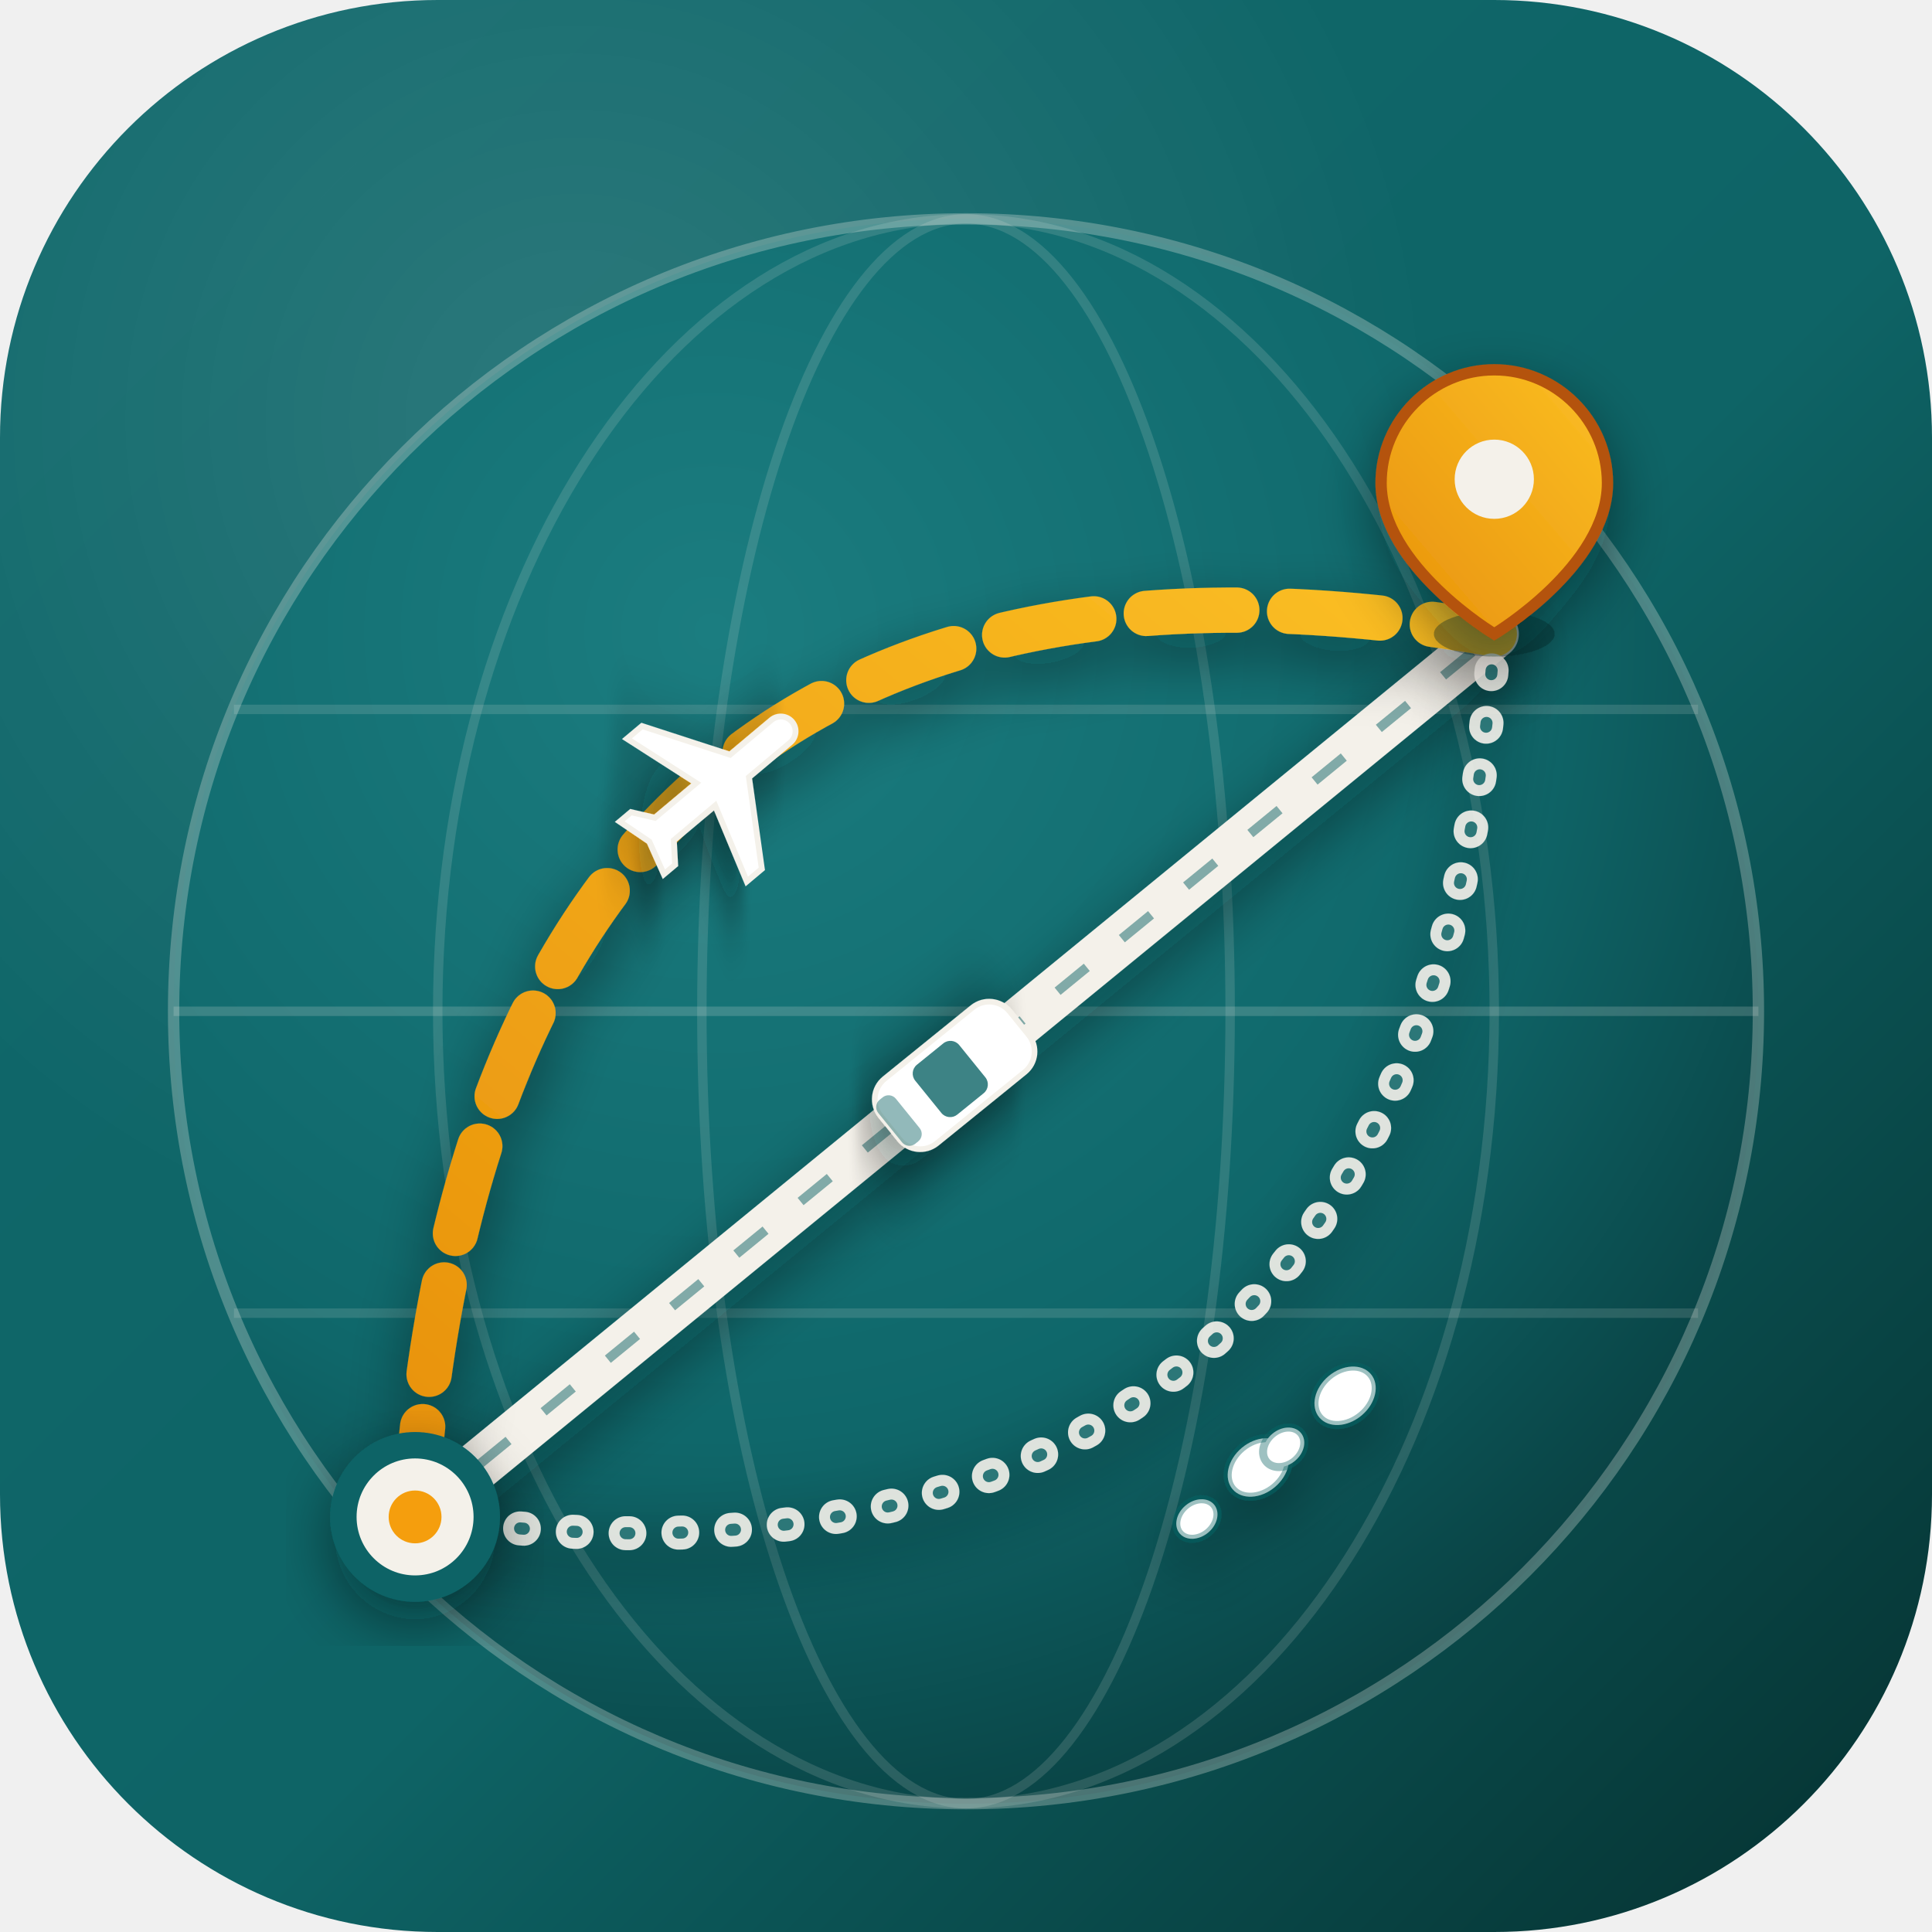
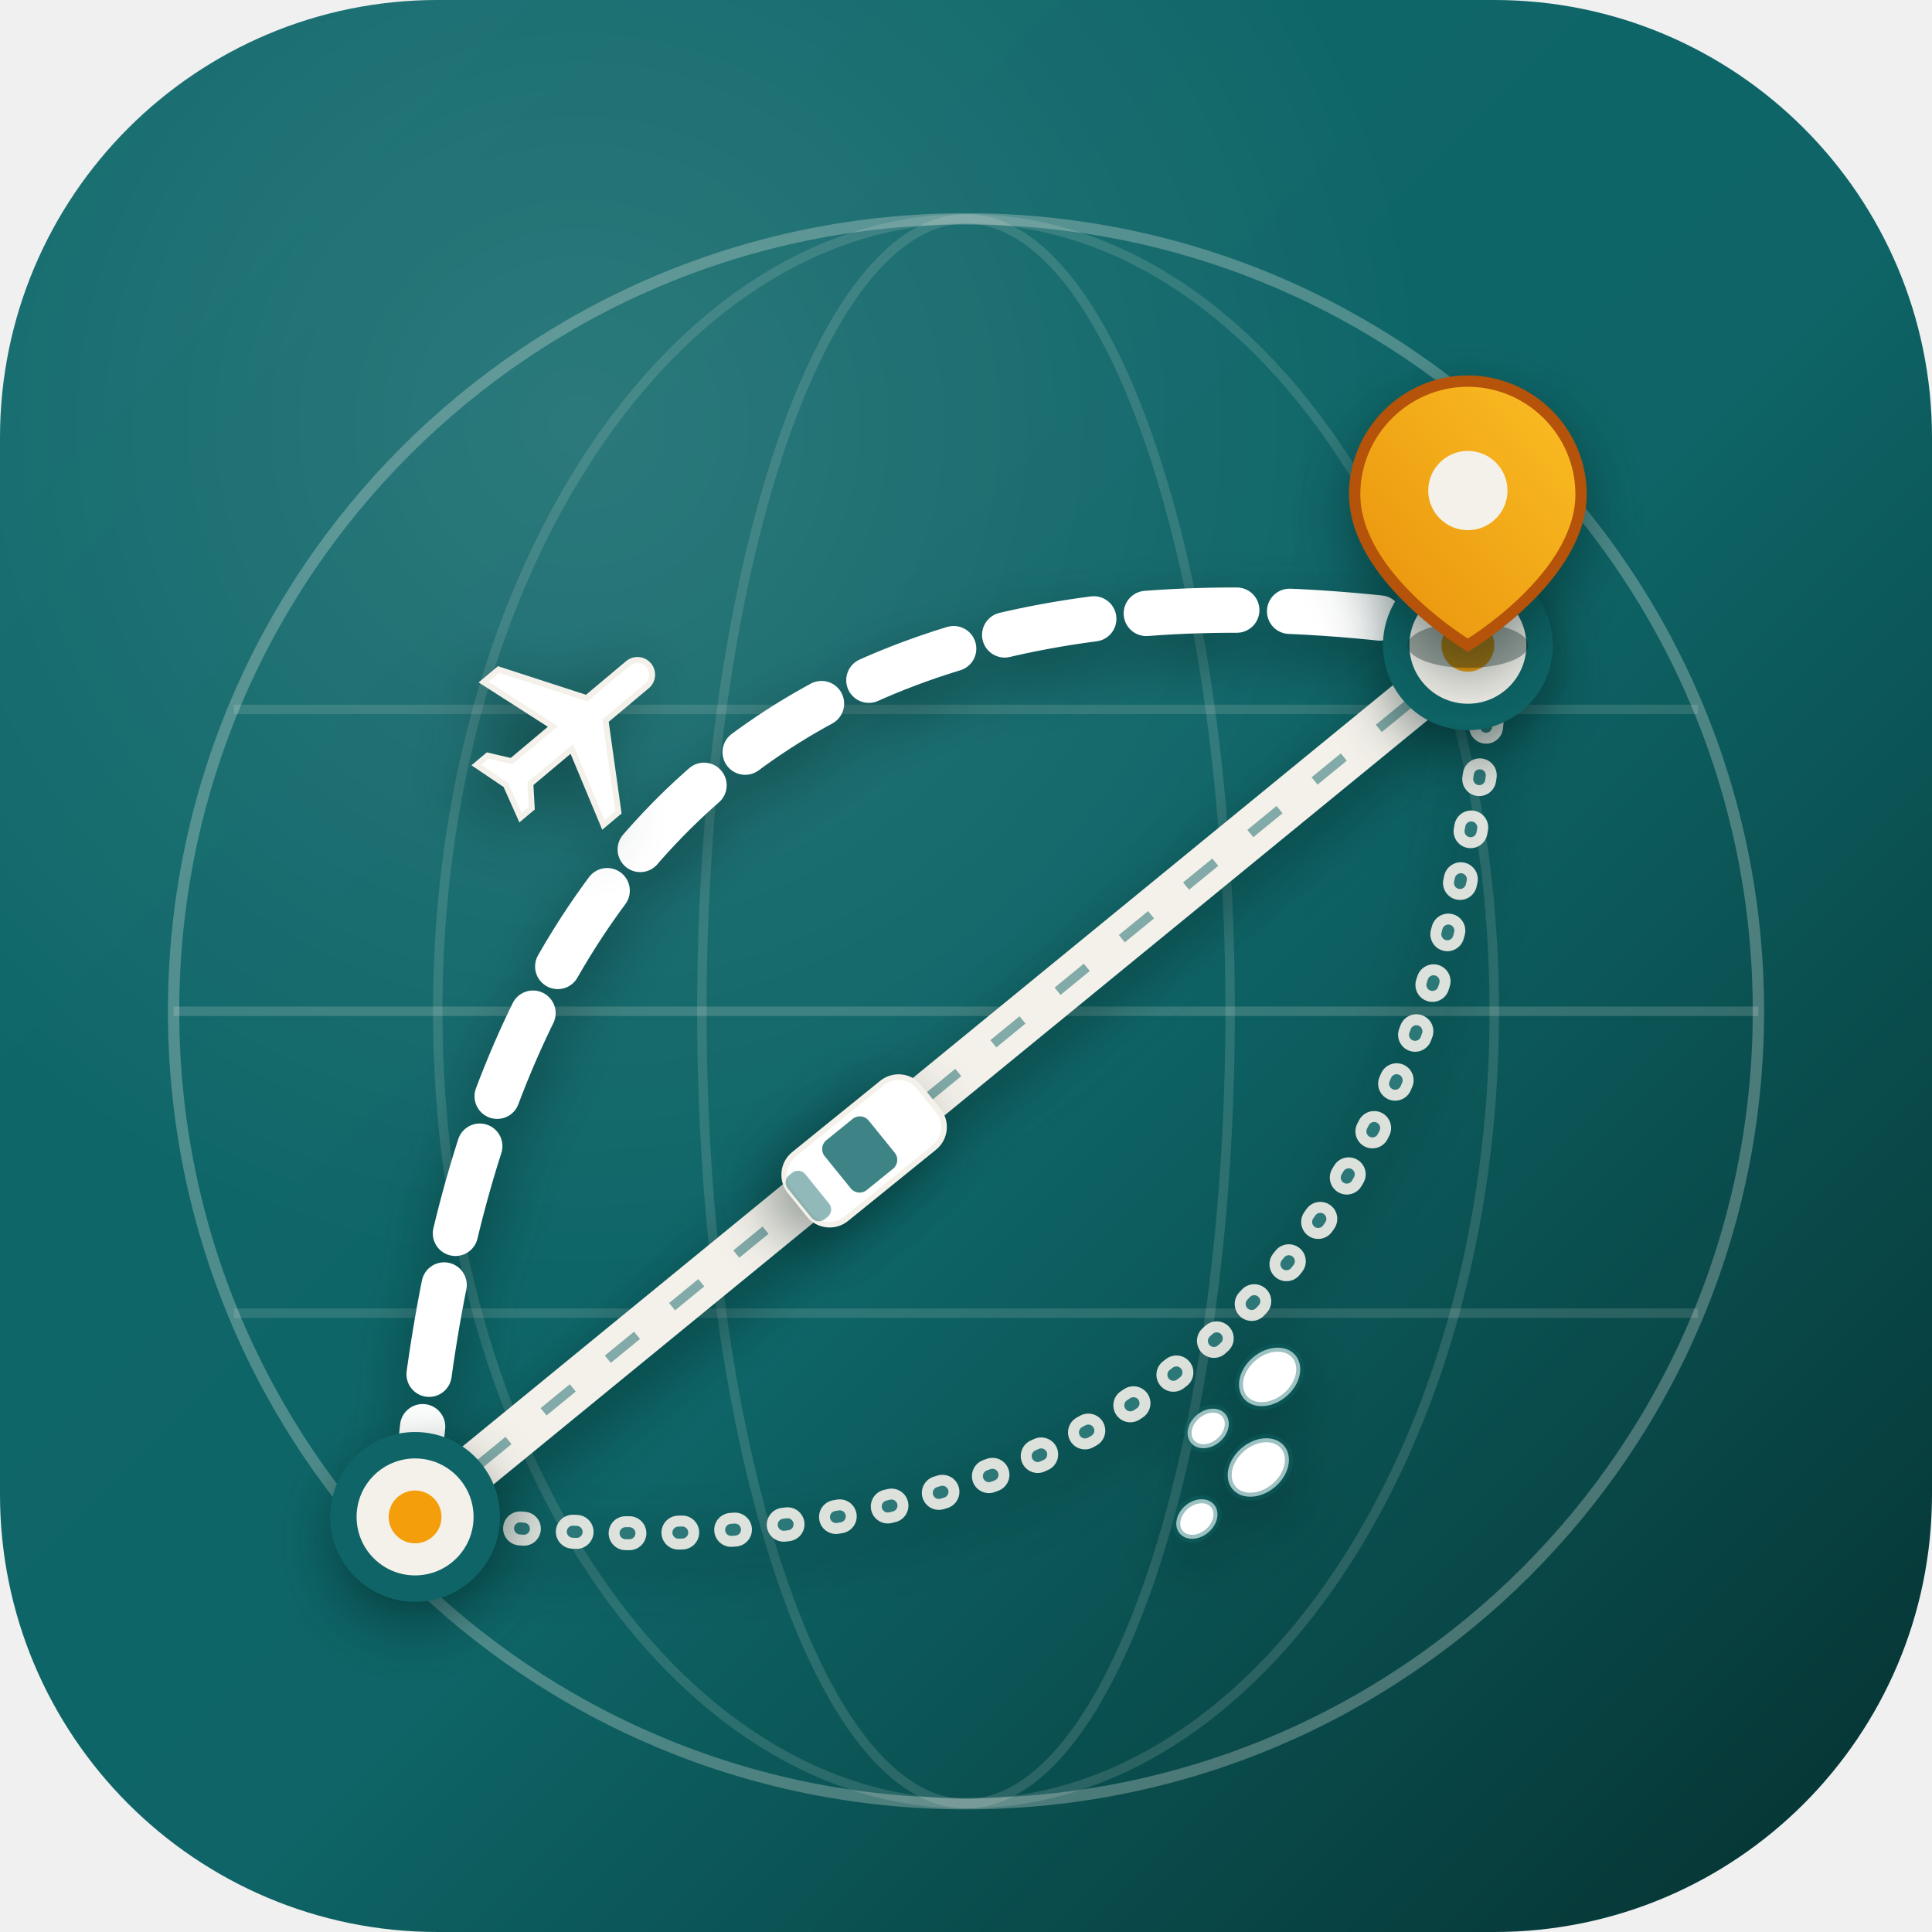
- <svg xmlns="http://www.w3.org/2000/svg" viewBox="0 0 512 512" width="512" height="512">
+ <svg xmlns="http://www.w3.org/2000/svg" width="512" height="512" viewBox="0 0 512 512">
  <defs>
-     <linearGradient id="bg" x1="0%" y1="0%" x2="100%" y2="100%">
-       <stop offset="0%" stop-color="#10696C" />
-       <stop offset="55%" stop-color="#0E6466" />
-       <stop offset="100%" stop-color="#05302F" />
+     <linearGradient id="linear-gradient-1" x1="0" y1="0" x2="512" y2="512" gradientUnits="userSpaceOnUse">
+       <stop offset="0" stop-color="#10696c" />
+       <stop offset="0.55" stop-color="#0e6466" />
+       <stop offset="1" stop-color="#05302f" />
    </linearGradient>
-     <radialGradient id="globe" cx="34%" cy="26%" r="85%">
-       <stop offset="0%" stop-color="#1B7D80" />
-       <stop offset="60%" stop-color="#0F676A" />
-       <stop offset="100%" stop-color="#083A3B" />
+     <radialGradient id="radial-gradient-1" cx="153.6" cy="112.64" r="409.6" gradientUnits="userSpaceOnUse">
+       <stop offset="0" stop-color="#ffffff" stop-opacity="0.12" />
+       <stop offset="0.55" stop-color="#ffffff" stop-opacity="0" />
    </radialGradient>
-     <linearGradient id="gold" x1="0%" y1="100%" x2="100%" y2="0%">
-       <stop offset="0%" stop-color="#E8910B" />
-       <stop offset="100%" stop-color="#FBBF24" />
+     <filter id="filter-1" filterUnits="userSpaceOnUse" x="72" y="123.688" width="362" height="316.312" color-interpolation-filters="sRGB">
+       <feGaussianBlur in="SourceAlpha" stdDeviation="8" />
+       <feOffset dx="0" dy="6" result="shadow" />
+       <feFlood flood-color="#021c1b" flood-opacity="0.45" />
+       <feComposite in2="shadow" operator="in" result="paint" />
+       <feMerge>
+         <feMergeNode in="paint" />
+         <feMergeNode in="SourceGraphic" />
+       </feMerge>
+     </filter>
+     <filter id="filter-2" filterUnits="userSpaceOnUse" x="94.344" y="143.516" width="109.864" height="106.966" color-interpolation-filters="sRGB">
+       <feGaussianBlur in="SourceAlpha" stdDeviation="8" />
+       <feOffset dx="-4.596" dy="3.857" result="shadow" />
+       <feFlood flood-color="#021c1b" flood-opacity="0.45" />
+       <feComposite in2="shadow" operator="in" result="paint" />
+       <feMerge>
+         <feMergeNode in="paint" />
+         <feMergeNode in="SourceGraphic" />
+       </feMerge>
+     </filter>
+     <filter id="filter-3" filterUnits="userSpaceOnUse" x="73.5" y="131.5" width="359" height="311.328" color-interpolation-filters="sRGB">
+       <feGaussianBlur in="SourceAlpha" stdDeviation="8" />
+       <feOffset dx="0" dy="6" result="shadow" />
+       <feFlood flood-color="#021c1b" flood-opacity="0.45" />
+       <feComposite in2="shadow" operator="in" result="paint" />
+       <feMerge>
+         <feMergeNode in="paint" />
+         <feMergeNode in="SourceGraphic" />
+       </feMerge>
+     </filter>
+     <filter id="filter-4" filterUnits="userSpaceOnUse" x="278.664" y="324.086" width="98.979" height="116.773" color-interpolation-filters="sRGB">
+       <feGaussianBlur in="SourceAlpha" stdDeviation="8" />
+       <feOffset dx="0" dy="6" result="shadow" />
+       <feFlood flood-color="#021c1b" flood-opacity="0.45" />
+       <feComposite in2="shadow" operator="in" result="paint" />
+       <feMerge>
+         <feMergeNode in="paint" />
+         <feMergeNode in="SourceGraphic" />
+       </feMerge>
+     </filter>
+     <filter id="filter-5" filterUnits="userSpaceOnUse" x="71.5" y="129.5" width="363" height="311" color-interpolation-filters="sRGB">
+       <feGaussianBlur in="SourceAlpha" stdDeviation="8" />
+       <feOffset dx="0" dy="6" result="shadow" />
+       <feFlood flood-color="#021c1b" flood-opacity="0.45" />
+       <feComposite in2="shadow" operator="in" result="paint" />
+       <feMerge>
+         <feMergeNode in="paint" />
+         <feMergeNode in="SourceGraphic" />
+       </feMerge>
+     </filter>
+     <filter id="filter-6" filterUnits="userSpaceOnUse" x="176.412" y="254.038" width="105.175" height="101.923" color-interpolation-filters="sRGB">
+       <feGaussianBlur in="SourceAlpha" stdDeviation="8" />
+       <feOffset dx="-4.663" dy="3.776" result="shadow" />
+       <feFlood flood-color="#021c1b" flood-opacity="0.45" />
+       <feComposite in2="shadow" operator="in" result="paint" />
+       <feMerge>
+         <feMergeNode in="paint" />
+         <feMergeNode in="SourceGraphic" />
+       </feMerge>
+     </filter>
+     <filter id="filter-7" filterUnits="userSpaceOnUse" x="55.5" y="347.5" width="109" height="109" color-interpolation-filters="sRGB">
+       <feGaussianBlur in="SourceAlpha" stdDeviation="8" />
+       <feOffset dx="0" dy="6" result="shadow" />
+       <feFlood flood-color="#021c1b" flood-opacity="0.45" />
+       <feComposite in2="shadow" operator="in" result="paint" />
+       <feMerge>
+         <feMergeNode in="paint" />
+         <feMergeNode in="SourceGraphic" />
+       </feMerge>
+     </filter>
+     <filter id="filter-8" filterUnits="userSpaceOnUse" x="334.5" y="116.5" width="109" height="109" color-interpolation-filters="sRGB">
+       <feGaussianBlur in="SourceAlpha" stdDeviation="8" />
+       <feOffset dx="0" dy="6" result="shadow" />
+       <feFlood flood-color="#021c1b" flood-opacity="0.45" />
+       <feComposite in2="shadow" operator="in" result="paint" />
+       <feMerge>
+         <feMergeNode in="paint" />
+         <feMergeNode in="SourceGraphic" />
+       </feMerge>
+     </filter>
+     <filter id="filter-9" filterUnits="userSpaceOnUse" x="325.5" y="67.5" width="127" height="141.5" color-interpolation-filters="sRGB">
+       <feGaussianBlur in="SourceAlpha" stdDeviation="8" />
+       <feOffset dx="0" dy="6" result="shadow" />
+       <feFlood flood-color="#021c1b" flood-opacity="0.45" />
+       <feComposite in2="shadow" operator="in" result="paint" />
+       <feMerge>
+         <feMergeNode in="paint" />
+         <feMergeNode in="SourceGraphic" />
+       </feMerge>
+     </filter>
+     <linearGradient id="linear-gradient-2" x1="359" y1="171" x2="428.176" y2="111.706" gradientUnits="userSpaceOnUse">
+       <stop offset="0" stop-color="#e8910b" />
+       <stop offset="1" stop-color="#fbbf24" />
    </linearGradient>
-     <radialGradient id="glow" cx="30%" cy="22%" r="80%">
-       <stop offset="0%" stop-color="#FFFFFF" stop-opacity="0.12" />
-       <stop offset="55%" stop-color="#FFFFFF" stop-opacity="0" />
-     </radialGradient>
-     <filter id="soft" x="-40%" y="-40%" width="180%" height="180%">
-       <feDropShadow dx="0" dy="6" stdDeviation="8" flood-color="#021C1B" flood-opacity="0.45" />
-     </filter>
  </defs>
-   <g id="tile">
-     <rect width="512" height="512" rx="116" fill="url(#bg)" />
-     <rect width="512" height="512" rx="116" fill="url(#glow)" />
-   </g>
-   <g id="globe">
-     <circle cx="256" cy="268" r="210" fill="url(#globe)" />
-     <g fill="none" stroke="#F4F1EA">
-       <circle cx="256" cy="268" r="210" stroke-opacity="0.28" stroke-width="3" />
-       <ellipse cx="256" cy="268" rx="70" ry="210" stroke-opacity="0.14" stroke-width="2.5" />
-       <ellipse cx="256" cy="268" rx="140" ry="210" stroke-opacity="0.14" stroke-width="2.5" />
-       <line x1="62" y1="188" x2="450" y2="188" stroke-opacity="0.14" stroke-width="2.5" />
-       <line x1="46" y1="268" x2="466" y2="268" stroke-opacity="0.18" stroke-width="2.5" />
-       <line x1="62" y1="348" x2="450" y2="348" stroke-opacity="0.14" stroke-width="2.5" />
-     </g>
-   </g>
-   <g id="trail-road">
-     <path id="road-line" d="M 110 402 L 396 168" fill="none" stroke="#F4F1EA" stroke-width="13" stroke-linecap="round" filter="url(#soft)" />
-     <path id="road-dashes" d="M 110 402 L 396 168" fill="none" stroke="#0E6466" stroke-opacity="0.5" stroke-width="2.5" stroke-dasharray="10 12" />
-     <g id="car" transform="translate(253,285) rotate(51)" filter="url(#soft)">
-       <rect x="-11" y="-22" width="22" height="44" rx="7" fill="#FFFFFF" stroke="#F4F1EA" stroke-width="1.5" />
-       <rect x="-8.5" y="-6" width="17" height="15" rx="3" fill="#0E6466" opacity="0.8" />
-       <rect x="-7.5" y="16" width="15" height="6" rx="2.5" fill="#0E6466" opacity="0.45" />
-     </g>
-   </g>
-   <g id="trail-flight">
-     <path id="flight-arc" d="M 110 402 C 121 221 216 137 396 168" fill="none" stroke="url(#gold)" stroke-width="12" stroke-linecap="round" stroke-dasharray="24 14" filter="url(#soft)" />
-     <g id="plane" transform="translate(190,208) rotate(50)" filter="url(#soft)">
-       <g transform="scale(2.6) translate(-11.5,-12)" fill="#FFFFFF" stroke="#F4F1EA" stroke-width="0.6">
-         <path d="M21 16v-2l-8-5V3.5c0-.83-.67-1.5-1.5-1.5S10 2.67 10 3.5V9l-8 5v2l8-2.5V19l-2 1.5V22l3.5-1 3.5 1v-1.5L13 19v-5.5l8 2.5z" />
+   <g id="Layer_1" data-name="Layer 1">
+     <g>
+       <g id="tile">
+         <path d="M116 0 L396 0 C460.065 0 512 51.935 512 116 L512 396 C512 460.065 460.065 512 396 512 L116 512 C51.935 512 0 460.065 0 396 L0 116 C0 51.935 51.935 0 116 0 Z" fill="url(#linear-gradient-1)" />
+         <path d="M116 0 L396 0 C460.065 0 512 51.935 512 116 L512 396 C512 460.065 460.065 512 396 512 L116 512 C51.935 512 0 460.065 0 396 L0 116 C0 51.935 51.935 0 116 0 Z" fill="url(#radial-gradient-1)" />
+       </g>
+       <g id="globe">
+         <g>
+           <circle cx="256" cy="268" r="210" fill="none" stroke="#f4f1ea" stroke-opacity="0.28" stroke-width="3" />
+           <ellipse cx="256" cy="268" rx="70" ry="210" fill="none" stroke="#f4f1ea" stroke-opacity="0.14" stroke-width="2.5" />
+           <ellipse cx="256" cy="268" rx="140" ry="210" fill="none" stroke="#f4f1ea" stroke-opacity="0.14" stroke-width="2.5" />
+           <line x1="62" y1="188" x2="450" y2="188" fill="none" stroke="#f4f1ea" stroke-opacity="0.14" stroke-width="2.5" />
+           <line x1="46" y1="268" x2="466" y2="268" fill="none" stroke="#f4f1ea" stroke-opacity="0.18" stroke-width="2.5" />
+           <line x1="62" y1="348" x2="450" y2="348" fill="none" stroke="#f4f1ea" stroke-opacity="0.14" stroke-width="2.5" />
+         </g>
+       </g>
+       <g id="trail-flight">
+         <g filter="url(#filter-1)">
+           <path id="flight-arc" d="M110 402 C121 221 216 137 396 168" fill="none" stroke="#ffffff" stroke-width="12" stroke-linecap="round" stroke-dasharray="24 14" />
+         </g>
+         <g filter="url(#filter-2)">
+           <g id="plane">
+             <path d="M159.91 218.606 L163.893 215.264 L160.482 190.974 L171.436 181.782 C173.09 180.395 173.304 177.941 171.917 176.288 C170.53 174.634 168.076 174.42 166.423 175.807 L155.468 184.999 L132.14 177.421 L128.156 180.764 L146.506 192.519 L135.551 201.711 L129.221 200.235 L126.233 202.741 L134.075 208.041 L137.932 216.683 L140.92 214.177 L140.565 207.686 L151.519 198.494 Z" fill="#ffffff" stroke="#f4f1ea" stroke-width="1.56" />
+           </g>
+         </g>
+       </g>
+       <g id="trail-trek">
+         <g filter="url(#filter-3)">
+           <path id="trek-rings-outer" d="M110 402 C290 427 385 343 396 168" fill="none" stroke="#f4f1ea" stroke-opacity="0.9" stroke-width="9" stroke-linecap="round" stroke-dasharray="1 13" />
+         </g>
+         <path id="trek-rings-inner" d="M110 402 C290 427 385 343 396 168" fill="none" stroke="#0e6466" stroke-opacity="0.85" stroke-width="3.2" stroke-linecap="round" stroke-dasharray="1 13" />
+         <g filter="url(#filter-4)">
+           <g id="footprints">
+             <g id="footprint-back">
+               <path d="M337.836 394.106 C334.06 397.275 329.042 397.511 326.628 394.634 C324.214 391.757 325.318 386.856 329.094 383.688 C332.87 380.52 337.888 380.283 340.302 383.16 C342.716 386.037 341.612 390.938 337.836 394.106 Z" fill="#ffffff" stroke="#0e6466" stroke-opacity="0.4" stroke-width="2.125" />
+               <path d="M320.191 406.138 C317.674 408.25 314.288 408.359 312.628 406.381 C310.969 404.403 311.664 401.087 314.181 398.975 C316.699 396.863 320.085 396.754 321.744 398.732 C323.404 400.71 322.709 404.025 320.191 406.138 Z" fill="#ffffff" stroke="#0e6466" stroke-opacity="0.4" stroke-width="2.125" />
+             </g>
+             <g id="footprint-front">
+               <path d="M340.836 370.106 C337.06 373.275 332.042 373.511 329.628 370.634 C327.214 367.757 328.318 362.856 332.094 359.688 C335.87 356.52 340.888 356.283 343.302 359.16 C345.716 362.037 344.612 366.938 340.836 370.106 Z" fill="#ffffff" stroke="#0e6466" stroke-opacity="0.4" stroke-width="2.125" />
+               <path d="M323.191 382.138 C320.674 384.25 317.288 384.359 315.628 382.381 C313.969 380.403 314.664 377.087 317.181 374.975 C319.699 372.863 323.085 372.754 324.744 374.732 C326.404 376.71 325.709 380.025 323.191 382.138 Z" fill="#ffffff" stroke="#0e6466" stroke-opacity="0.4" stroke-width="2.125" />
+             </g>
+           </g>
+         </g>
+       </g>
+       <g id="trail-road">
+         <g filter="url(#filter-5)">
+           <line id="road-line" x1="110" y1="402" x2="396" y2="168" fill="none" stroke="#f4f1ea" stroke-width="13" stroke-linecap="round" />
+         </g>
+         <line id="road-dashes" x1="110" y1="402" x2="396" y2="168" fill="none" stroke="#0e6466" stroke-opacity="0.5" stroke-width="2.5" stroke-dasharray="10 12" />
+         <g filter="url(#filter-6)">
+           <g id="car">
+             <path d="M243.58 288.046 L248.614 294.264 C251.047 297.268 250.584 301.676 247.58 304.109 L224.265 322.988 C221.261 325.421 216.853 324.958 214.42 321.954 L209.386 315.736 C206.953 312.732 207.416 308.324 210.42 305.891 L233.735 287.012 C236.739 284.579 241.147 285.042 243.58 288.046 Z" fill="#ffffff" stroke="#f4f1ea" stroke-width="1.5" />
+             <path d="M230.202 296.95 L237.124 305.498 C238.167 306.786 237.968 308.675 236.681 309.718 L229.686 315.382 C228.399 316.424 226.51 316.226 225.467 314.938 L218.544 306.39 C217.502 305.102 217.7 303.213 218.988 302.17 L225.982 296.506 C227.27 295.464 229.159 295.662 230.202 296.95 Z" fill="#0e6466" opacity="0.8" />
+             <path d="M213.419 311.183 L219.712 318.955 C220.581 320.028 220.416 321.602 219.343 322.471 L218.566 323.1 C217.493 323.969 215.918 323.804 215.049 322.731 L208.756 314.959 C207.887 313.886 208.053 312.312 209.126 311.443 L209.903 310.814 C210.976 309.945 212.55 310.11 213.419 311.183 Z" fill="#0e6466" opacity="0.45" />
+           </g>
+         </g>
+       </g>
+       <g filter="url(#filter-7)">
+         <g id="origin">
+           <circle cx="110" cy="402" r="19" fill="#f4f1ea" stroke="#0e6466" stroke-width="7" />
+           <circle cx="110" cy="402" r="7" fill="#f59e0b" />
+         </g>
+       </g>
+       <g filter="url(#filter-8)">
+         <g id="origin-2" data-name="origin">
+           <circle cx="389" cy="171" r="19" fill="#f4f1ea" stroke="#0e6466" stroke-width="7" />
+           <circle cx="389" cy="171" r="7" fill="#f59e0b" />
+         </g>
+       </g>
+       <g filter="url(#filter-9)">
+         <g id="pin">
+           <ellipse cx="389" cy="171" rx="16" ry="6" fill="#021c1b" opacity="0.35" />
+           <path d="M389 101 C372.5 101 359 114.5 359 131 C359 153 389 171 389 171 C389 171 419 153 419 131 C419 114.5 405.5 101 389 101 Z" fill="url(#linear-gradient-2)" stroke="#b45309" stroke-width="3" />
+           <circle cx="389" cy="130" r="10.5" fill="#f4f1ea" />
+         </g>
      </g>
    </g>
  </g>
-   <g id="trail-trek">
-     <path id="trek-rings-outer" d="M 110 402 C 290 427 385 343 396 168" fill="none" stroke="#F4F1EA" stroke-opacity="0.9" stroke-width="9" stroke-linecap="round" stroke-dasharray="1 13" filter="url(#soft)" />
-     <path id="trek-rings-inner" d="M 110 402 C 290 427 385 343 396 168" fill="none" stroke="#0E6466" stroke-opacity="0.85" stroke-width="3.2" stroke-linecap="round" stroke-dasharray="1 13" />
-     <g id="footprints" fill="#FFFFFF" stroke="#0E6466" stroke-opacity="0.4" stroke-width="2.5" filter="url(#soft)">
-       <g id="footprint-back" transform="translate(325,396) rotate(50) scale(0.85)">
-         <ellipse cx="0" cy="-13" rx="8" ry="10.5" />
-         <ellipse cx="0" cy="12" rx="5.5" ry="7" />
-       </g>
-       <g id="footprint-front" transform="translate(348,377) rotate(50) scale(0.85)">
-         <ellipse cx="0" cy="-13" rx="8" ry="10.5" />
-         <ellipse cx="0" cy="12" rx="5.5" ry="7" />
-       </g>
-     </g>
-   </g>
-   <g id="origin" filter="url(#soft)">
-     <circle cx="110" cy="402" r="19" fill="#F4F1EA" stroke="#0E6466" stroke-width="7" />
-     <circle cx="110" cy="402" r="7" fill="#F59E0B" />
-   </g>
-   <g id="pin" transform="translate(396,128)" filter="url(#soft)">
-     <ellipse cx="0" cy="40" rx="16" ry="6" fill="#021C1B" opacity="0.35" />
-     <path d="M 0 -30 C -16.5 -30 -30 -16.5 -30 0 C -30 22 0 40 0 40 C 0 40 30 22 30 0 C 30 -16.5 16.5 -30 0 -30 Z" fill="url(#gold)" stroke="#B45309" stroke-width="3" />
-     <circle cx="0" cy="-1" r="10.5" fill="#F4F1EA" />
-   </g>
</svg>
